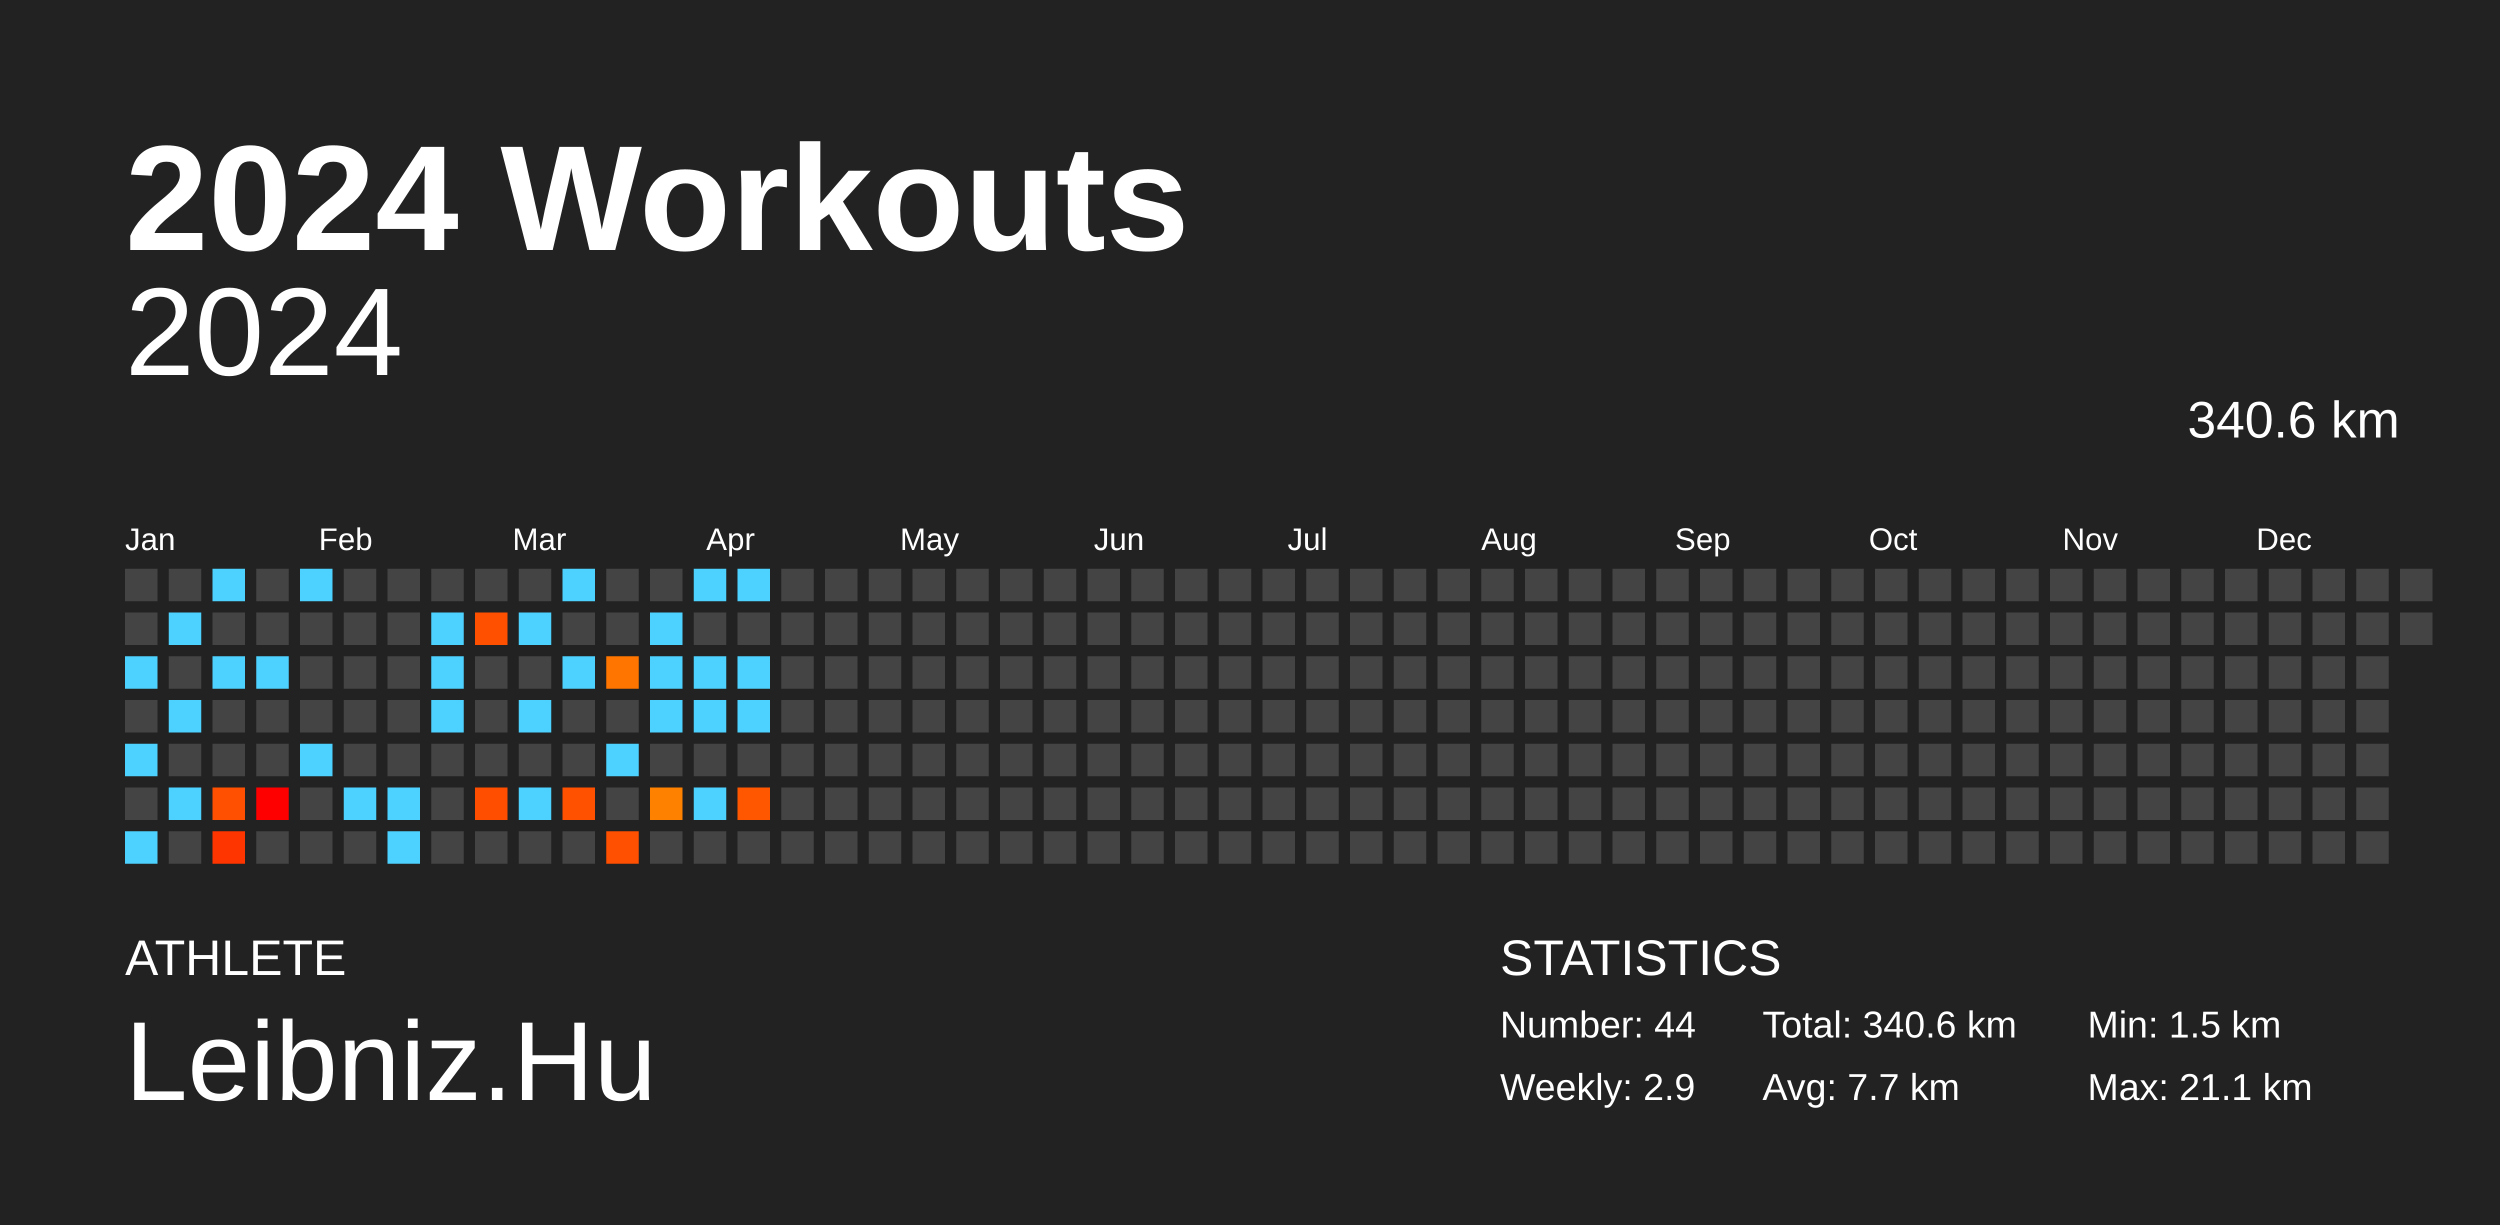
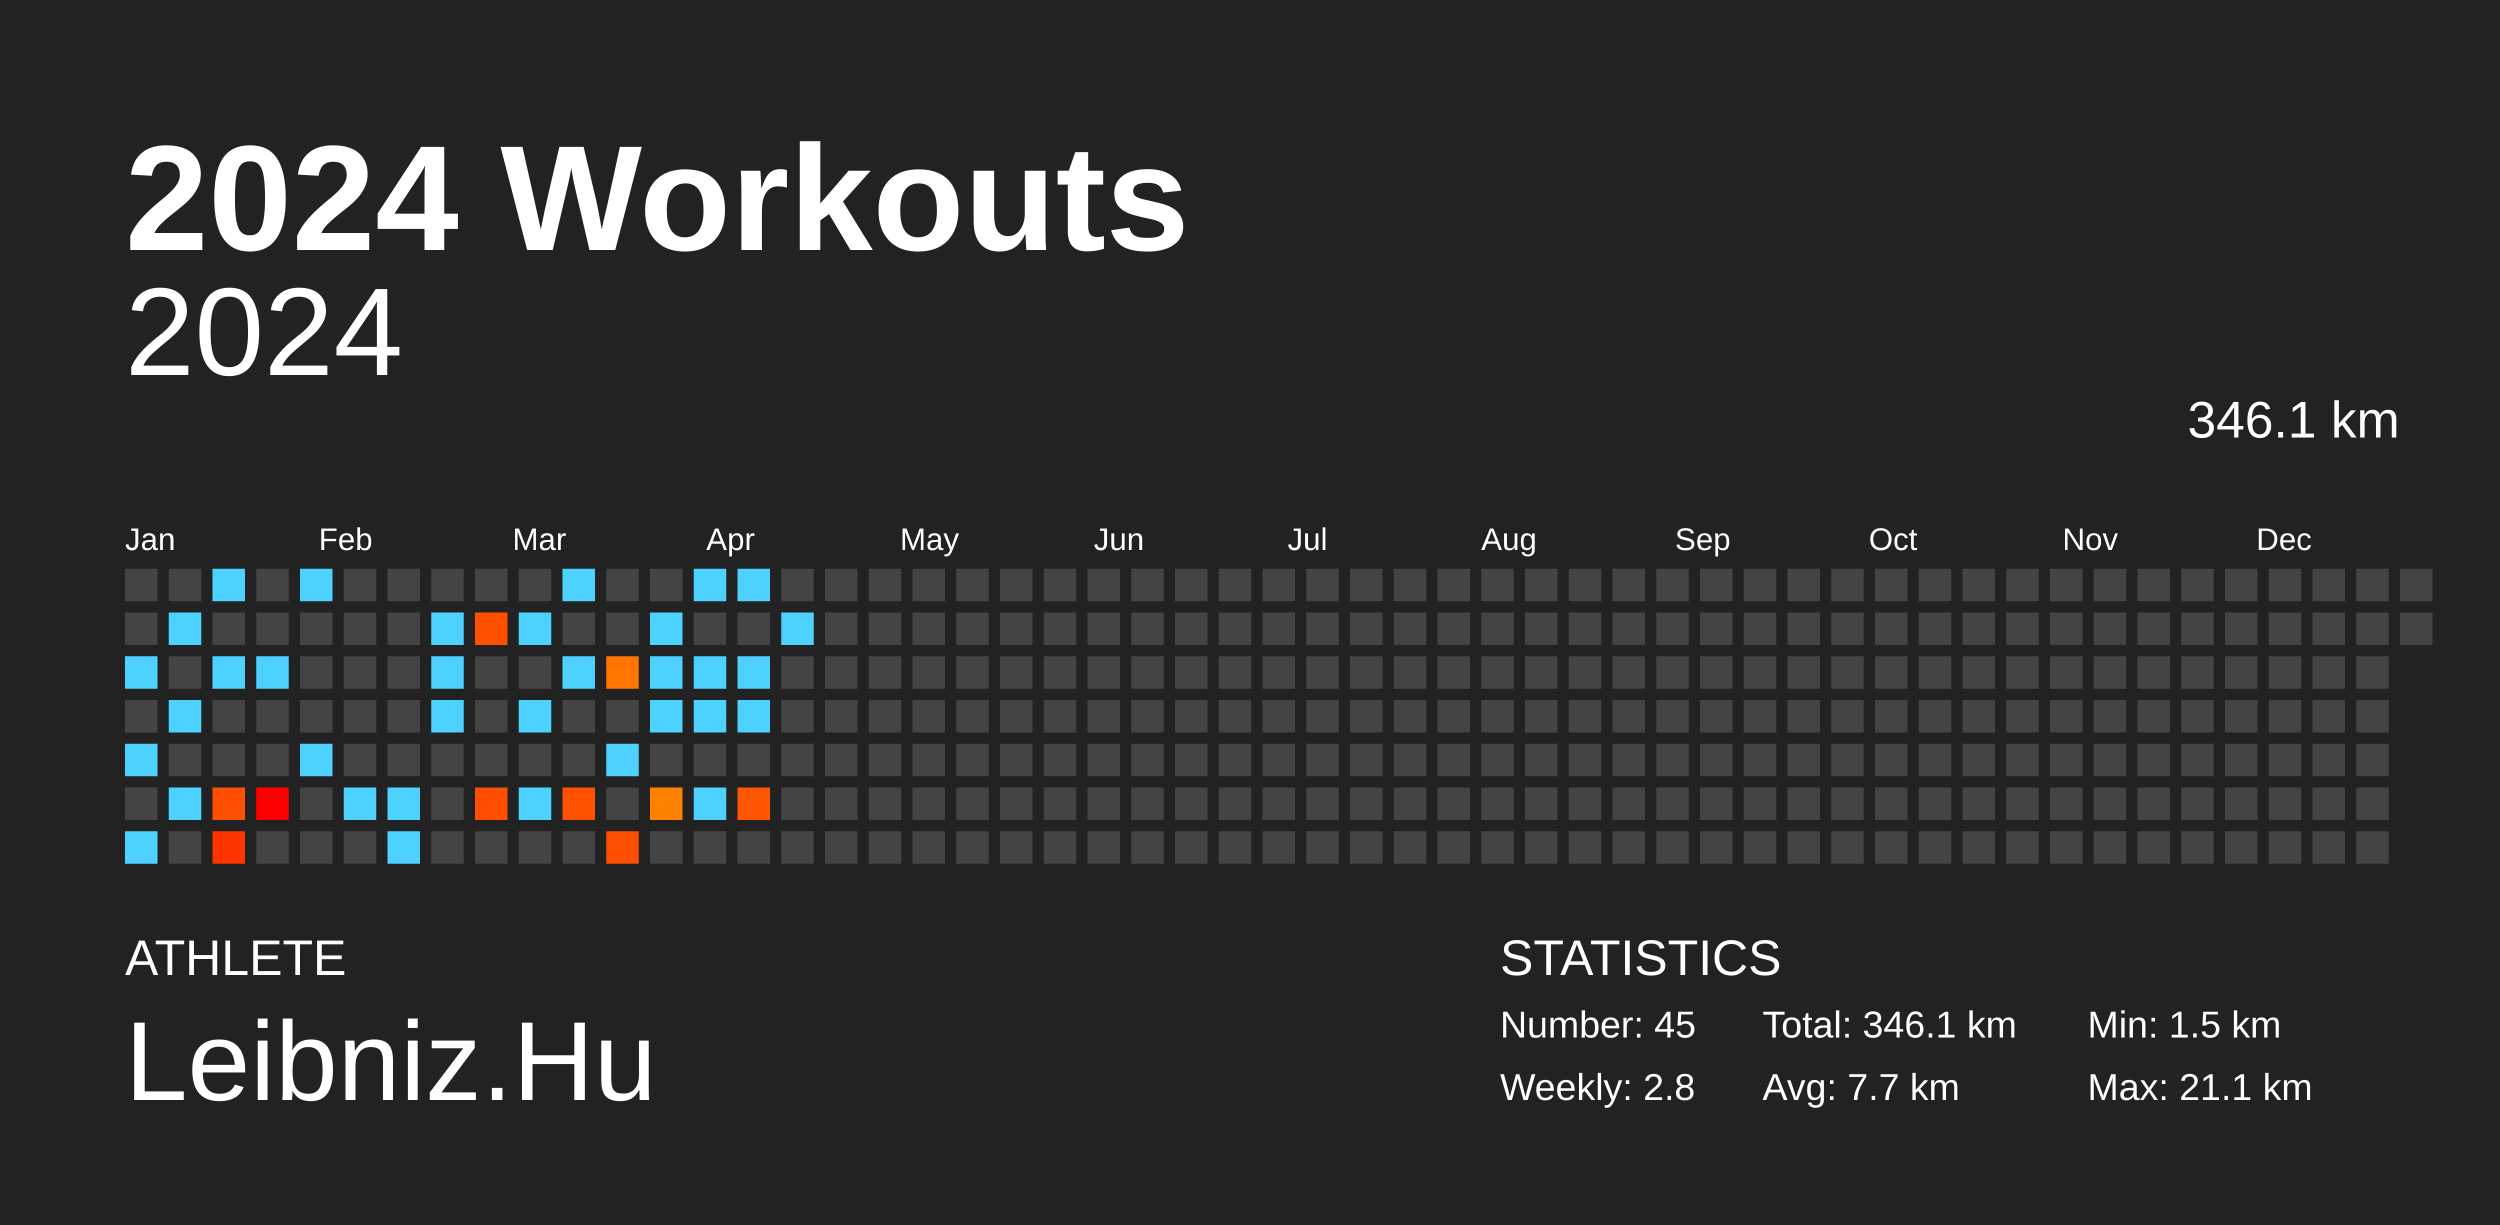
<svg xmlns="http://www.w3.org/2000/svg" baseProfile="full" height="98mm" version="1.1" viewBox="0,0,200,98" width="200mm">
  <defs />
  <rect fill="#222222" height="98" width="200" x="0" y="0" />
  <text fill="#FFFFFF" style="font-size:12px; font-family:Arial; font-weight:bold;" x="10" y="20">2024 Workouts</text>
  <text fill="#FFFFFF" style="font-size:4px; font-family:Arial" x="10" y="78">ATHLETE</text>
  <text fill="#FFFFFF" style="font-size:9px; font-family:Arial" x="10" y="88">Leibniz.Hu</text>
  <text fill="#FFFFFF" style="font-size:4px; font-family:Arial" x="120" y="78">STATISTICS</text>
-   <text fill="#FFFFFF" style="font-size:3px; font-family:Arial" x="120" y="83">Number: 44</text>
-   <text fill="#FFFFFF" style="font-size:3px; font-family:Arial" x="120" y="88">Weekly: 2.9</text>
-   <text fill="#FFFFFF" style="font-size:3px; font-family:Arial" x="141" y="83">Total: 340.6 km</text>
+   <text fill="#FFFFFF" style="font-size:3px; font-family:Arial" x="120" y="83">Number: 45</text>
+   <text fill="#FFFFFF" style="font-size:3px; font-family:Arial" x="120" y="88">Weekly: 2.8</text>
+   <text fill="#FFFFFF" style="font-size:3px; font-family:Arial" x="141" y="83">Total: 346.1 km</text>
  <text fill="#FFFFFF" style="font-size:3px; font-family:Arial" x="141" y="88">Avg: 7.7 km</text>
  <text fill="#FFFFFF" style="font-size:3px; font-family:Arial" x="167" y="83">Min: 1.5 km</text>
  <text fill="#FFFFFF" style="font-size:3px; font-family:Arial" x="167" y="88">Max: 21.1 km</text>
  <text alignment-baseline="hanging" fill="#FFFFFF" style="font-size:10.0px; font-family:Arial;" x="10" y="30">2024</text>
-   <text alignment-baseline="hanging" fill="#FFFFFF" style="font-size:4.125px; font-family:Arial;" x="175" y="35">340.6 km</text>
+   <text alignment-baseline="hanging" fill="#FFFFFF" style="font-size:4.125px; font-family:Arial;" x="175" y="35">346.1 km</text>
  <text fill="#FFFFFF" style="font-size:2.5px; font-family:Arial" x="10.0" y="44">Jan</text>
  <text fill="#FFFFFF" style="font-size:2.5px; font-family:Arial" x="25.5" y="44">Feb</text>
  <text fill="#FFFFFF" style="font-size:2.5px; font-family:Arial" x="41.0" y="44">Mar</text>
  <text fill="#FFFFFF" style="font-size:2.5px; font-family:Arial" x="56.5" y="44">Apr</text>
  <text fill="#FFFFFF" style="font-size:2.5px; font-family:Arial" x="72.0" y="44">May</text>
  <text fill="#FFFFFF" style="font-size:2.5px; font-family:Arial" x="87.5" y="44">Jun</text>
  <text fill="#FFFFFF" style="font-size:2.5px; font-family:Arial" x="103.0" y="44">Jul</text>
  <text fill="#FFFFFF" style="font-size:2.5px; font-family:Arial" x="118.5" y="44">Aug</text>
  <text fill="#FFFFFF" style="font-size:2.5px; font-family:Arial" x="134.0" y="44">Sep</text>
  <text fill="#FFFFFF" style="font-size:2.5px; font-family:Arial" x="149.5" y="44">Oct</text>
  <text fill="#FFFFFF" style="font-size:2.5px; font-family:Arial" x="165.0" y="44">Nov</text>
  <text fill="#FFFFFF" style="font-size:2.5px; font-family:Arial" x="180.5" y="44">Dec</text>
  <rect fill="#444444" height="2.6" width="2.6" x="10.0" y="45.5" />
  <rect fill="#444444" height="2.6" width="2.6" x="10.0" y="49.0" />
  <rect fill="#4dd2ff" height="2.6" width="2.6" x="10.0" y="52.5" />
  <rect fill="#444444" height="2.6" width="2.6" x="10.0" y="56.0" />
  <rect fill="#4dd2ff" height="2.6" width="2.6" x="10.0" y="59.5" />
  <rect fill="#444444" height="2.6" width="2.6" x="10.0" y="63.0" />
  <rect fill="#4dd2ff" height="2.6" width="2.6" x="10.0" y="66.5" />
  <rect fill="#444444" height="2.6" width="2.6" x="13.5" y="45.5" />
  <rect fill="#4dd2ff" height="2.6" width="2.6" x="13.5" y="49.0" />
  <rect fill="#444444" height="2.6" width="2.6" x="13.5" y="52.5" />
  <rect fill="#4dd2ff" height="2.6" width="2.6" x="13.5" y="56.0" />
  <rect fill="#444444" height="2.6" width="2.6" x="13.5" y="59.5" />
  <rect fill="#4dd2ff" height="2.6" width="2.6" x="13.5" y="63.0" />
  <rect fill="#444444" height="2.6" width="2.6" x="13.5" y="66.5" />
  <rect fill="#4dd2ff" height="2.6" width="2.6" x="17.0" y="45.5" />
  <rect fill="#444444" height="2.6" width="2.6" x="17.0" y="49.0" />
  <rect fill="#4dd2ff" height="2.6" width="2.6" x="17.0" y="52.5" />
  <rect fill="#444444" height="2.6" width="2.6" x="17.0" y="56.0" />
  <rect fill="#444444" height="2.6" width="2.6" x="17.0" y="59.5" />
  <rect fill="#ff4f00" height="2.6" width="2.6" x="17.0" y="63.0" />
  <rect fill="#ff3500" height="2.6" width="2.6" x="17.0" y="66.5" />
  <rect fill="#444444" height="2.6" width="2.6" x="20.5" y="45.5" />
  <rect fill="#444444" height="2.6" width="2.6" x="20.5" y="49.0" />
  <rect fill="#4dd2ff" height="2.6" width="2.6" x="20.5" y="52.5" />
  <rect fill="#444444" height="2.6" width="2.6" x="20.5" y="56.0" />
  <rect fill="#444444" height="2.6" width="2.6" x="20.5" y="59.5" />
  <rect fill="red" height="2.6" width="2.6" x="20.5" y="63.0" />
  <rect fill="#444444" height="2.6" width="2.6" x="20.5" y="66.5" />
  <rect fill="#4dd2ff" height="2.6" width="2.6" x="24.0" y="45.5" />
  <rect fill="#444444" height="2.6" width="2.6" x="24.0" y="49.0" />
  <rect fill="#444444" height="2.6" width="2.6" x="24.0" y="52.5" />
  <rect fill="#444444" height="2.6" width="2.6" x="24.0" y="56.0" />
  <rect fill="#4dd2ff" height="2.6" width="2.6" x="24.0" y="59.5" />
  <rect fill="#444444" height="2.6" width="2.6" x="24.0" y="63.0" />
  <rect fill="#444444" height="2.6" width="2.6" x="24.0" y="66.5" />
  <rect fill="#444444" height="2.6" width="2.6" x="27.5" y="45.5" />
  <rect fill="#444444" height="2.6" width="2.6" x="27.5" y="49.0" />
  <rect fill="#444444" height="2.6" width="2.6" x="27.5" y="52.5" />
  <rect fill="#444444" height="2.6" width="2.6" x="27.5" y="56.0" />
  <rect fill="#444444" height="2.6" width="2.6" x="27.5" y="59.5" />
  <rect fill="#4dd2ff" height="2.6" width="2.6" x="27.5" y="63.0" />
  <rect fill="#444444" height="2.6" width="2.6" x="27.5" y="66.5" />
  <rect fill="#444444" height="2.6" width="2.6" x="31.0" y="45.5" />
  <rect fill="#444444" height="2.6" width="2.6" x="31.0" y="49.0" />
  <rect fill="#444444" height="2.6" width="2.6" x="31.0" y="52.5" />
  <rect fill="#444444" height="2.6" width="2.6" x="31.0" y="56.0" />
  <rect fill="#444444" height="2.6" width="2.6" x="31.0" y="59.5" />
  <rect fill="#4dd2ff" height="2.6" width="2.6" x="31.0" y="63.0" />
  <rect fill="#4dd2ff" height="2.6" width="2.6" x="31.0" y="66.5" />
  <rect fill="#444444" height="2.6" width="2.6" x="34.5" y="45.5" />
  <rect fill="#4dd2ff" height="2.6" width="2.6" x="34.5" y="49.0" />
  <rect fill="#4dd2ff" height="2.6" width="2.6" x="34.5" y="52.5" />
  <rect fill="#4dd2ff" height="2.6" width="2.6" x="34.5" y="56.0" />
  <rect fill="#444444" height="2.6" width="2.6" x="34.5" y="59.5" />
  <rect fill="#444444" height="2.6" width="2.6" x="34.5" y="63.0" />
  <rect fill="#444444" height="2.6" width="2.6" x="34.5" y="66.5" />
  <rect fill="#444444" height="2.6" width="2.6" x="38.0" y="45.5" />
  <rect fill="#ff5000" height="2.6" width="2.6" x="38.0" y="49.0" />
  <rect fill="#444444" height="2.6" width="2.6" x="38.0" y="52.5" />
  <rect fill="#444444" height="2.6" width="2.6" x="38.0" y="56.0" />
  <rect fill="#444444" height="2.6" width="2.6" x="38.0" y="59.5" />
  <rect fill="#ff4e00" height="2.6" width="2.6" x="38.0" y="63.0" />
  <rect fill="#444444" height="2.6" width="2.6" x="38.0" y="66.5" />
  <rect fill="#444444" height="2.6" width="2.6" x="41.5" y="45.5" />
  <rect fill="#4dd2ff" height="2.6" width="2.6" x="41.5" y="49.0" />
  <rect fill="#444444" height="2.6" width="2.6" x="41.5" y="52.5" />
  <rect fill="#4dd2ff" height="2.6" width="2.6" x="41.5" y="56.0" />
  <rect fill="#444444" height="2.6" width="2.6" x="41.5" y="59.5" />
  <rect fill="#4dd2ff" height="2.6" width="2.6" x="41.5" y="63.0" />
  <rect fill="#444444" height="2.6" width="2.6" x="41.5" y="66.5" />
  <rect fill="#4dd2ff" height="2.6" width="2.6" x="45.0" y="45.5" />
  <rect fill="#444444" height="2.6" width="2.6" x="45.0" y="49.0" />
  <rect fill="#4dd2ff" height="2.6" width="2.6" x="45.0" y="52.5" />
  <rect fill="#444444" height="2.6" width="2.6" x="45.0" y="56.0" />
  <rect fill="#444444" height="2.6" width="2.6" x="45.0" y="59.5" />
  <rect fill="#ff5100" height="2.6" width="2.6" x="45.0" y="63.0" />
  <rect fill="#444444" height="2.6" width="2.6" x="45.0" y="66.5" />
  <rect fill="#444444" height="2.6" width="2.6" x="48.5" y="45.5" />
  <rect fill="#444444" height="2.6" width="2.6" x="48.5" y="49.0" />
  <rect fill="#ff7500" height="2.6" width="2.6" x="48.5" y="52.5" />
  <rect fill="#444444" height="2.6" width="2.6" x="48.5" y="56.0" />
  <rect fill="#4dd2ff" height="2.6" width="2.6" x="48.5" y="59.5" />
  <rect fill="#444444" height="2.6" width="2.6" x="48.5" y="63.0" />
  <rect fill="#ff4f00" height="2.6" width="2.6" x="48.5" y="66.5" />
  <rect fill="#444444" height="2.6" width="2.6" x="52.0" y="45.5" />
  <rect fill="#4dd2ff" height="2.6" width="2.6" x="52.0" y="49.0" />
  <rect fill="#4dd2ff" height="2.6" width="2.6" x="52.0" y="52.5" />
  <rect fill="#4dd2ff" height="2.6" width="2.6" x="52.0" y="56.0" />
  <rect fill="#444444" height="2.6" width="2.6" x="52.0" y="59.5" />
  <rect fill="#ff8100" height="2.6" width="2.6" x="52.0" y="63.0" />
  <rect fill="#444444" height="2.6" width="2.6" x="52.0" y="66.5" />
  <rect fill="#4dd2ff" height="2.6" width="2.6" x="55.5" y="45.5" />
  <rect fill="#444444" height="2.6" width="2.6" x="55.5" y="49.0" />
  <rect fill="#4dd2ff" height="2.6" width="2.6" x="55.5" y="52.5" />
  <rect fill="#4dd2ff" height="2.6" width="2.6" x="55.5" y="56.0" />
  <rect fill="#444444" height="2.6" width="2.6" x="55.5" y="59.5" />
  <rect fill="#4dd2ff" height="2.6" width="2.6" x="55.5" y="63.0" />
  <rect fill="#444444" height="2.6" width="2.6" x="55.5" y="66.5" />
  <rect fill="#4dd2ff" height="2.6" width="2.6" x="59.0" y="45.5" />
  <rect fill="#444444" height="2.6" width="2.6" x="59.0" y="49.0" />
  <rect fill="#4dd2ff" height="2.6" width="2.6" x="59.0" y="52.5" />
  <rect fill="#4dd2ff" height="2.6" width="2.6" x="59.0" y="56.0" />
  <rect fill="#444444" height="2.6" width="2.6" x="59.0" y="59.5" />
  <rect fill="#ff5600" height="2.6" width="2.6" x="59.0" y="63.0" />
  <rect fill="#444444" height="2.6" width="2.6" x="59.0" y="66.5" />
  <rect fill="#444444" height="2.6" width="2.6" x="62.5" y="45.5" />
-   <rect fill="#444444" height="2.6" width="2.6" x="62.5" y="49.0" />
+   <rect fill="#4dd2ff" height="2.6" width="2.6" x="62.5" y="49.0" />
  <rect fill="#444444" height="2.6" width="2.6" x="62.5" y="52.5" />
  <rect fill="#444444" height="2.6" width="2.6" x="62.5" y="56.0" />
  <rect fill="#444444" height="2.6" width="2.6" x="62.5" y="59.5" />
  <rect fill="#444444" height="2.6" width="2.6" x="62.5" y="63.0" />
  <rect fill="#444444" height="2.6" width="2.6" x="62.5" y="66.5" />
  <rect fill="#444444" height="2.6" width="2.6" x="66.0" y="45.5" />
  <rect fill="#444444" height="2.6" width="2.6" x="66.0" y="49.0" />
  <rect fill="#444444" height="2.6" width="2.6" x="66.0" y="52.5" />
  <rect fill="#444444" height="2.6" width="2.6" x="66.0" y="56.0" />
  <rect fill="#444444" height="2.6" width="2.6" x="66.0" y="59.5" />
  <rect fill="#444444" height="2.6" width="2.6" x="66.0" y="63.0" />
  <rect fill="#444444" height="2.6" width="2.6" x="66.0" y="66.5" />
  <rect fill="#444444" height="2.6" width="2.6" x="69.5" y="45.5" />
  <rect fill="#444444" height="2.6" width="2.6" x="69.5" y="49.0" />
  <rect fill="#444444" height="2.6" width="2.6" x="69.5" y="52.5" />
  <rect fill="#444444" height="2.6" width="2.6" x="69.5" y="56.0" />
  <rect fill="#444444" height="2.6" width="2.6" x="69.5" y="59.5" />
  <rect fill="#444444" height="2.6" width="2.6" x="69.5" y="63.0" />
  <rect fill="#444444" height="2.6" width="2.6" x="69.5" y="66.5" />
  <rect fill="#444444" height="2.6" width="2.6" x="73.0" y="45.5" />
  <rect fill="#444444" height="2.6" width="2.6" x="73.0" y="49.0" />
  <rect fill="#444444" height="2.6" width="2.6" x="73.0" y="52.5" />
  <rect fill="#444444" height="2.6" width="2.6" x="73.0" y="56.0" />
  <rect fill="#444444" height="2.6" width="2.6" x="73.0" y="59.5" />
  <rect fill="#444444" height="2.6" width="2.6" x="73.0" y="63.0" />
  <rect fill="#444444" height="2.6" width="2.6" x="73.0" y="66.5" />
  <rect fill="#444444" height="2.6" width="2.6" x="76.5" y="45.5" />
  <rect fill="#444444" height="2.6" width="2.6" x="76.5" y="49.0" />
  <rect fill="#444444" height="2.6" width="2.6" x="76.5" y="52.5" />
  <rect fill="#444444" height="2.6" width="2.6" x="76.5" y="56.0" />
  <rect fill="#444444" height="2.6" width="2.6" x="76.5" y="59.5" />
  <rect fill="#444444" height="2.6" width="2.6" x="76.5" y="63.0" />
  <rect fill="#444444" height="2.6" width="2.6" x="76.5" y="66.5" />
  <rect fill="#444444" height="2.6" width="2.6" x="80.0" y="45.5" />
  <rect fill="#444444" height="2.6" width="2.6" x="80.0" y="49.0" />
  <rect fill="#444444" height="2.6" width="2.6" x="80.0" y="52.5" />
  <rect fill="#444444" height="2.6" width="2.6" x="80.0" y="56.0" />
  <rect fill="#444444" height="2.6" width="2.6" x="80.0" y="59.5" />
  <rect fill="#444444" height="2.6" width="2.6" x="80.0" y="63.0" />
  <rect fill="#444444" height="2.6" width="2.6" x="80.0" y="66.5" />
  <rect fill="#444444" height="2.6" width="2.6" x="83.5" y="45.5" />
  <rect fill="#444444" height="2.6" width="2.6" x="83.5" y="49.0" />
  <rect fill="#444444" height="2.6" width="2.6" x="83.5" y="52.5" />
  <rect fill="#444444" height="2.6" width="2.6" x="83.5" y="56.0" />
  <rect fill="#444444" height="2.6" width="2.6" x="83.5" y="59.5" />
  <rect fill="#444444" height="2.6" width="2.6" x="83.5" y="63.0" />
  <rect fill="#444444" height="2.6" width="2.6" x="83.5" y="66.5" />
  <rect fill="#444444" height="2.6" width="2.6" x="87.0" y="45.5" />
  <rect fill="#444444" height="2.6" width="2.6" x="87.0" y="49.0" />
  <rect fill="#444444" height="2.6" width="2.6" x="87.0" y="52.5" />
  <rect fill="#444444" height="2.6" width="2.6" x="87.0" y="56.0" />
  <rect fill="#444444" height="2.6" width="2.6" x="87.0" y="59.5" />
  <rect fill="#444444" height="2.6" width="2.6" x="87.0" y="63.0" />
  <rect fill="#444444" height="2.6" width="2.6" x="87.0" y="66.5" />
  <rect fill="#444444" height="2.6" width="2.6" x="90.5" y="45.5" />
  <rect fill="#444444" height="2.6" width="2.6" x="90.5" y="49.0" />
  <rect fill="#444444" height="2.6" width="2.6" x="90.5" y="52.5" />
  <rect fill="#444444" height="2.6" width="2.6" x="90.5" y="56.0" />
  <rect fill="#444444" height="2.6" width="2.6" x="90.5" y="59.5" />
  <rect fill="#444444" height="2.6" width="2.6" x="90.5" y="63.0" />
  <rect fill="#444444" height="2.6" width="2.6" x="90.5" y="66.5" />
  <rect fill="#444444" height="2.6" width="2.6" x="94.0" y="45.5" />
  <rect fill="#444444" height="2.6" width="2.6" x="94.0" y="49.0" />
  <rect fill="#444444" height="2.6" width="2.6" x="94.0" y="52.5" />
  <rect fill="#444444" height="2.6" width="2.6" x="94.0" y="56.0" />
  <rect fill="#444444" height="2.6" width="2.6" x="94.0" y="59.5" />
  <rect fill="#444444" height="2.6" width="2.6" x="94.0" y="63.0" />
  <rect fill="#444444" height="2.6" width="2.6" x="94.0" y="66.5" />
  <rect fill="#444444" height="2.6" width="2.6" x="97.5" y="45.5" />
  <rect fill="#444444" height="2.6" width="2.6" x="97.5" y="49.0" />
  <rect fill="#444444" height="2.6" width="2.6" x="97.5" y="52.5" />
  <rect fill="#444444" height="2.6" width="2.6" x="97.5" y="56.0" />
  <rect fill="#444444" height="2.6" width="2.6" x="97.5" y="59.5" />
  <rect fill="#444444" height="2.6" width="2.6" x="97.5" y="63.0" />
  <rect fill="#444444" height="2.6" width="2.6" x="97.5" y="66.5" />
  <rect fill="#444444" height="2.6" width="2.6" x="101.0" y="45.5" />
  <rect fill="#444444" height="2.6" width="2.6" x="101.0" y="49.0" />
  <rect fill="#444444" height="2.6" width="2.6" x="101.0" y="52.5" />
  <rect fill="#444444" height="2.6" width="2.6" x="101.0" y="56.0" />
  <rect fill="#444444" height="2.6" width="2.6" x="101.0" y="59.5" />
  <rect fill="#444444" height="2.6" width="2.6" x="101.0" y="63.0" />
  <rect fill="#444444" height="2.6" width="2.6" x="101.0" y="66.5" />
  <rect fill="#444444" height="2.6" width="2.6" x="104.5" y="45.5" />
  <rect fill="#444444" height="2.6" width="2.6" x="104.5" y="49.0" />
  <rect fill="#444444" height="2.6" width="2.6" x="104.5" y="52.5" />
  <rect fill="#444444" height="2.6" width="2.6" x="104.5" y="56.0" />
  <rect fill="#444444" height="2.6" width="2.6" x="104.5" y="59.5" />
  <rect fill="#444444" height="2.6" width="2.6" x="104.5" y="63.0" />
  <rect fill="#444444" height="2.6" width="2.6" x="104.5" y="66.5" />
  <rect fill="#444444" height="2.6" width="2.6" x="108.0" y="45.5" />
  <rect fill="#444444" height="2.6" width="2.6" x="108.0" y="49.0" />
  <rect fill="#444444" height="2.6" width="2.6" x="108.0" y="52.5" />
  <rect fill="#444444" height="2.6" width="2.6" x="108.0" y="56.0" />
  <rect fill="#444444" height="2.6" width="2.6" x="108.0" y="59.5" />
  <rect fill="#444444" height="2.6" width="2.6" x="108.0" y="63.0" />
  <rect fill="#444444" height="2.6" width="2.6" x="108.0" y="66.5" />
  <rect fill="#444444" height="2.6" width="2.6" x="111.5" y="45.5" />
  <rect fill="#444444" height="2.6" width="2.6" x="111.5" y="49.0" />
  <rect fill="#444444" height="2.6" width="2.6" x="111.5" y="52.5" />
  <rect fill="#444444" height="2.6" width="2.6" x="111.5" y="56.0" />
  <rect fill="#444444" height="2.6" width="2.6" x="111.5" y="59.5" />
  <rect fill="#444444" height="2.6" width="2.6" x="111.5" y="63.0" />
  <rect fill="#444444" height="2.6" width="2.6" x="111.5" y="66.5" />
  <rect fill="#444444" height="2.6" width="2.6" x="115.0" y="45.5" />
  <rect fill="#444444" height="2.6" width="2.6" x="115.0" y="49.0" />
  <rect fill="#444444" height="2.6" width="2.6" x="115.0" y="52.5" />
  <rect fill="#444444" height="2.6" width="2.6" x="115.0" y="56.0" />
  <rect fill="#444444" height="2.6" width="2.6" x="115.0" y="59.5" />
  <rect fill="#444444" height="2.6" width="2.6" x="115.0" y="63.0" />
  <rect fill="#444444" height="2.6" width="2.6" x="115.0" y="66.5" />
  <rect fill="#444444" height="2.6" width="2.6" x="118.5" y="45.5" />
  <rect fill="#444444" height="2.6" width="2.6" x="118.5" y="49.0" />
  <rect fill="#444444" height="2.6" width="2.6" x="118.5" y="52.5" />
  <rect fill="#444444" height="2.6" width="2.6" x="118.5" y="56.0" />
  <rect fill="#444444" height="2.6" width="2.6" x="118.5" y="59.5" />
  <rect fill="#444444" height="2.6" width="2.6" x="118.5" y="63.0" />
  <rect fill="#444444" height="2.6" width="2.6" x="118.5" y="66.5" />
  <rect fill="#444444" height="2.6" width="2.6" x="122.0" y="45.5" />
  <rect fill="#444444" height="2.6" width="2.6" x="122.0" y="49.0" />
  <rect fill="#444444" height="2.6" width="2.6" x="122.0" y="52.5" />
  <rect fill="#444444" height="2.6" width="2.6" x="122.0" y="56.0" />
  <rect fill="#444444" height="2.6" width="2.6" x="122.0" y="59.5" />
  <rect fill="#444444" height="2.6" width="2.6" x="122.0" y="63.0" />
  <rect fill="#444444" height="2.6" width="2.6" x="122.0" y="66.5" />
  <rect fill="#444444" height="2.6" width="2.6" x="125.5" y="45.5" />
  <rect fill="#444444" height="2.6" width="2.6" x="125.5" y="49.0" />
  <rect fill="#444444" height="2.6" width="2.6" x="125.5" y="52.5" />
  <rect fill="#444444" height="2.6" width="2.6" x="125.5" y="56.0" />
  <rect fill="#444444" height="2.6" width="2.6" x="125.5" y="59.5" />
  <rect fill="#444444" height="2.6" width="2.6" x="125.5" y="63.0" />
  <rect fill="#444444" height="2.6" width="2.6" x="125.5" y="66.5" />
  <rect fill="#444444" height="2.6" width="2.6" x="129.0" y="45.5" />
  <rect fill="#444444" height="2.6" width="2.6" x="129.0" y="49.0" />
  <rect fill="#444444" height="2.6" width="2.6" x="129.0" y="52.5" />
  <rect fill="#444444" height="2.6" width="2.6" x="129.0" y="56.0" />
  <rect fill="#444444" height="2.6" width="2.6" x="129.0" y="59.5" />
  <rect fill="#444444" height="2.6" width="2.6" x="129.0" y="63.0" />
  <rect fill="#444444" height="2.6" width="2.6" x="129.0" y="66.5" />
  <rect fill="#444444" height="2.6" width="2.6" x="132.5" y="45.5" />
  <rect fill="#444444" height="2.6" width="2.6" x="132.5" y="49.0" />
  <rect fill="#444444" height="2.6" width="2.6" x="132.5" y="52.5" />
  <rect fill="#444444" height="2.6" width="2.6" x="132.5" y="56.0" />
  <rect fill="#444444" height="2.6" width="2.6" x="132.5" y="59.5" />
  <rect fill="#444444" height="2.6" width="2.6" x="132.5" y="63.0" />
  <rect fill="#444444" height="2.6" width="2.6" x="132.5" y="66.5" />
  <rect fill="#444444" height="2.6" width="2.6" x="136.0" y="45.5" />
  <rect fill="#444444" height="2.6" width="2.6" x="136.0" y="49.0" />
  <rect fill="#444444" height="2.6" width="2.6" x="136.0" y="52.5" />
  <rect fill="#444444" height="2.6" width="2.6" x="136.0" y="56.0" />
  <rect fill="#444444" height="2.6" width="2.6" x="136.0" y="59.5" />
  <rect fill="#444444" height="2.6" width="2.6" x="136.0" y="63.0" />
  <rect fill="#444444" height="2.6" width="2.6" x="136.0" y="66.5" />
  <rect fill="#444444" height="2.6" width="2.6" x="139.5" y="45.5" />
  <rect fill="#444444" height="2.6" width="2.6" x="139.5" y="49.0" />
  <rect fill="#444444" height="2.6" width="2.6" x="139.5" y="52.5" />
  <rect fill="#444444" height="2.6" width="2.6" x="139.5" y="56.0" />
  <rect fill="#444444" height="2.6" width="2.6" x="139.5" y="59.5" />
  <rect fill="#444444" height="2.6" width="2.6" x="139.5" y="63.0" />
  <rect fill="#444444" height="2.6" width="2.6" x="139.5" y="66.5" />
  <rect fill="#444444" height="2.6" width="2.6" x="143.0" y="45.5" />
  <rect fill="#444444" height="2.6" width="2.6" x="143.0" y="49.0" />
  <rect fill="#444444" height="2.6" width="2.6" x="143.0" y="52.5" />
  <rect fill="#444444" height="2.6" width="2.6" x="143.0" y="56.0" />
  <rect fill="#444444" height="2.6" width="2.6" x="143.0" y="59.5" />
  <rect fill="#444444" height="2.6" width="2.6" x="143.0" y="63.0" />
  <rect fill="#444444" height="2.6" width="2.6" x="143.0" y="66.5" />
  <rect fill="#444444" height="2.6" width="2.6" x="146.5" y="45.5" />
  <rect fill="#444444" height="2.6" width="2.6" x="146.5" y="49.0" />
  <rect fill="#444444" height="2.6" width="2.6" x="146.5" y="52.5" />
  <rect fill="#444444" height="2.6" width="2.6" x="146.5" y="56.0" />
  <rect fill="#444444" height="2.6" width="2.6" x="146.5" y="59.5" />
  <rect fill="#444444" height="2.6" width="2.6" x="146.5" y="63.0" />
  <rect fill="#444444" height="2.6" width="2.6" x="146.5" y="66.5" />
  <rect fill="#444444" height="2.6" width="2.6" x="150.0" y="45.5" />
  <rect fill="#444444" height="2.6" width="2.6" x="150.0" y="49.0" />
  <rect fill="#444444" height="2.6" width="2.6" x="150.0" y="52.5" />
  <rect fill="#444444" height="2.6" width="2.6" x="150.0" y="56.0" />
  <rect fill="#444444" height="2.6" width="2.6" x="150.0" y="59.5" />
  <rect fill="#444444" height="2.6" width="2.6" x="150.0" y="63.0" />
  <rect fill="#444444" height="2.6" width="2.6" x="150.0" y="66.5" />
  <rect fill="#444444" height="2.6" width="2.6" x="153.5" y="45.5" />
  <rect fill="#444444" height="2.6" width="2.6" x="153.5" y="49.0" />
  <rect fill="#444444" height="2.6" width="2.6" x="153.5" y="52.5" />
  <rect fill="#444444" height="2.6" width="2.6" x="153.5" y="56.0" />
  <rect fill="#444444" height="2.6" width="2.6" x="153.5" y="59.5" />
  <rect fill="#444444" height="2.6" width="2.6" x="153.5" y="63.0" />
  <rect fill="#444444" height="2.6" width="2.6" x="153.5" y="66.5" />
  <rect fill="#444444" height="2.6" width="2.6" x="157.0" y="45.5" />
  <rect fill="#444444" height="2.6" width="2.6" x="157.0" y="49.0" />
  <rect fill="#444444" height="2.6" width="2.6" x="157.0" y="52.5" />
  <rect fill="#444444" height="2.6" width="2.6" x="157.0" y="56.0" />
  <rect fill="#444444" height="2.6" width="2.6" x="157.0" y="59.5" />
  <rect fill="#444444" height="2.6" width="2.6" x="157.0" y="63.0" />
  <rect fill="#444444" height="2.6" width="2.6" x="157.0" y="66.5" />
  <rect fill="#444444" height="2.6" width="2.6" x="160.5" y="45.5" />
  <rect fill="#444444" height="2.6" width="2.6" x="160.5" y="49.0" />
  <rect fill="#444444" height="2.6" width="2.6" x="160.5" y="52.5" />
  <rect fill="#444444" height="2.6" width="2.6" x="160.5" y="56.0" />
  <rect fill="#444444" height="2.6" width="2.6" x="160.5" y="59.5" />
  <rect fill="#444444" height="2.6" width="2.6" x="160.5" y="63.0" />
  <rect fill="#444444" height="2.6" width="2.6" x="160.5" y="66.5" />
  <rect fill="#444444" height="2.6" width="2.6" x="164.0" y="45.5" />
  <rect fill="#444444" height="2.6" width="2.6" x="164.0" y="49.0" />
  <rect fill="#444444" height="2.6" width="2.6" x="164.0" y="52.5" />
  <rect fill="#444444" height="2.6" width="2.6" x="164.0" y="56.0" />
  <rect fill="#444444" height="2.6" width="2.6" x="164.0" y="59.5" />
  <rect fill="#444444" height="2.6" width="2.6" x="164.0" y="63.0" />
  <rect fill="#444444" height="2.6" width="2.6" x="164.0" y="66.5" />
  <rect fill="#444444" height="2.6" width="2.6" x="167.5" y="45.5" />
  <rect fill="#444444" height="2.6" width="2.6" x="167.5" y="49.0" />
  <rect fill="#444444" height="2.6" width="2.6" x="167.5" y="52.5" />
  <rect fill="#444444" height="2.6" width="2.6" x="167.5" y="56.0" />
  <rect fill="#444444" height="2.6" width="2.6" x="167.5" y="59.5" />
  <rect fill="#444444" height="2.6" width="2.6" x="167.5" y="63.0" />
  <rect fill="#444444" height="2.6" width="2.6" x="167.5" y="66.5" />
  <rect fill="#444444" height="2.6" width="2.6" x="171.0" y="45.5" />
  <rect fill="#444444" height="2.6" width="2.6" x="171.0" y="49.0" />
  <rect fill="#444444" height="2.6" width="2.6" x="171.0" y="52.5" />
  <rect fill="#444444" height="2.6" width="2.6" x="171.0" y="56.0" />
  <rect fill="#444444" height="2.6" width="2.6" x="171.0" y="59.5" />
  <rect fill="#444444" height="2.6" width="2.6" x="171.0" y="63.0" />
  <rect fill="#444444" height="2.6" width="2.6" x="171.0" y="66.5" />
  <rect fill="#444444" height="2.6" width="2.6" x="174.5" y="45.5" />
  <rect fill="#444444" height="2.6" width="2.6" x="174.5" y="49.0" />
  <rect fill="#444444" height="2.6" width="2.6" x="174.5" y="52.5" />
  <rect fill="#444444" height="2.6" width="2.6" x="174.5" y="56.0" />
  <rect fill="#444444" height="2.6" width="2.6" x="174.5" y="59.5" />
  <rect fill="#444444" height="2.6" width="2.6" x="174.5" y="63.0" />
  <rect fill="#444444" height="2.6" width="2.6" x="174.5" y="66.5" />
  <rect fill="#444444" height="2.6" width="2.6" x="178.0" y="45.5" />
  <rect fill="#444444" height="2.6" width="2.6" x="178.0" y="49.0" />
  <rect fill="#444444" height="2.6" width="2.6" x="178.0" y="52.5" />
  <rect fill="#444444" height="2.6" width="2.6" x="178.0" y="56.0" />
  <rect fill="#444444" height="2.6" width="2.6" x="178.0" y="59.5" />
  <rect fill="#444444" height="2.6" width="2.6" x="178.0" y="63.0" />
  <rect fill="#444444" height="2.6" width="2.6" x="178.0" y="66.5" />
  <rect fill="#444444" height="2.6" width="2.6" x="181.5" y="45.5" />
  <rect fill="#444444" height="2.6" width="2.6" x="181.5" y="49.0" />
  <rect fill="#444444" height="2.6" width="2.6" x="181.5" y="52.5" />
  <rect fill="#444444" height="2.6" width="2.6" x="181.5" y="56.0" />
  <rect fill="#444444" height="2.6" width="2.6" x="181.5" y="59.5" />
  <rect fill="#444444" height="2.6" width="2.6" x="181.5" y="63.0" />
  <rect fill="#444444" height="2.6" width="2.6" x="181.5" y="66.5" />
  <rect fill="#444444" height="2.6" width="2.6" x="185.0" y="45.5" />
  <rect fill="#444444" height="2.6" width="2.6" x="185.0" y="49.0" />
  <rect fill="#444444" height="2.6" width="2.6" x="185.0" y="52.5" />
  <rect fill="#444444" height="2.6" width="2.6" x="185.0" y="56.0" />
  <rect fill="#444444" height="2.6" width="2.6" x="185.0" y="59.5" />
  <rect fill="#444444" height="2.6" width="2.6" x="185.0" y="63.0" />
  <rect fill="#444444" height="2.6" width="2.6" x="185.0" y="66.5" />
  <rect fill="#444444" height="2.6" width="2.6" x="188.5" y="45.5" />
  <rect fill="#444444" height="2.6" width="2.6" x="188.5" y="49.0" />
  <rect fill="#444444" height="2.6" width="2.6" x="188.5" y="52.5" />
  <rect fill="#444444" height="2.6" width="2.6" x="188.5" y="56.0" />
  <rect fill="#444444" height="2.6" width="2.6" x="188.5" y="59.5" />
  <rect fill="#444444" height="2.6" width="2.6" x="188.5" y="63.0" />
  <rect fill="#444444" height="2.6" width="2.6" x="188.5" y="66.5" />
  <rect fill="#444444" height="2.6" width="2.6" x="192.0" y="45.5" />
  <rect fill="#444444" height="2.6" width="2.6" x="192.0" y="49.0" />
</svg>
